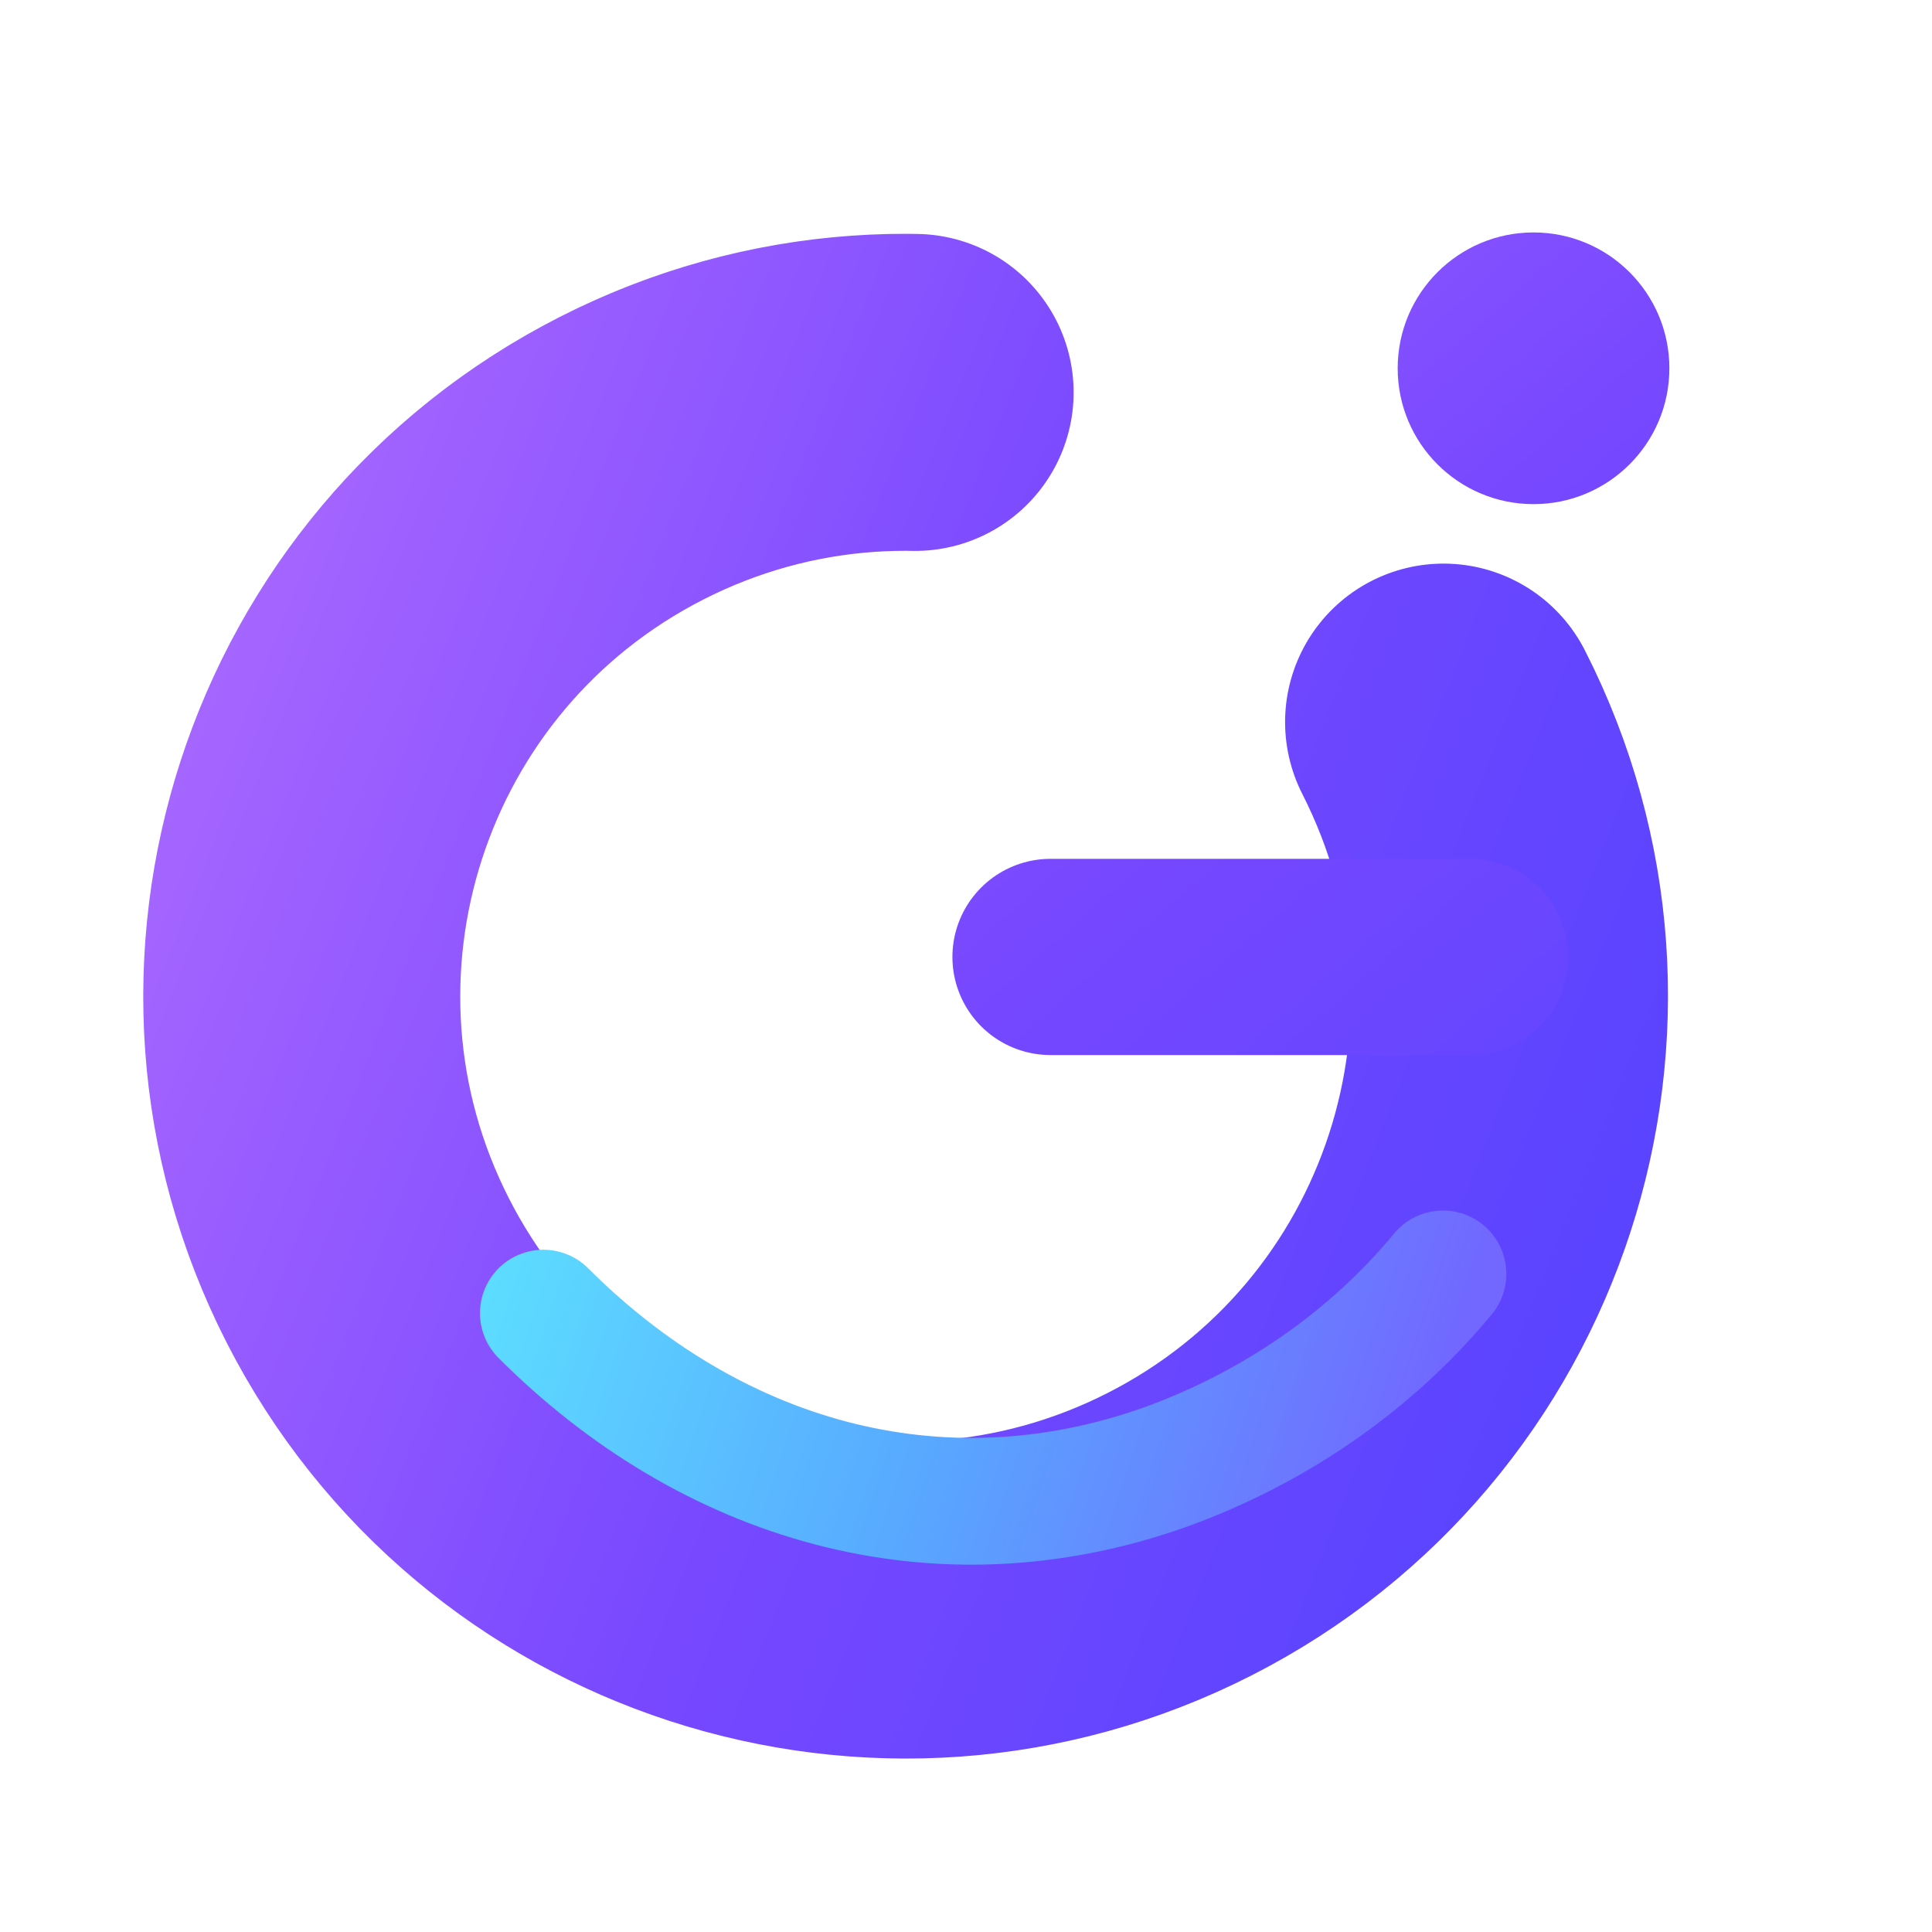
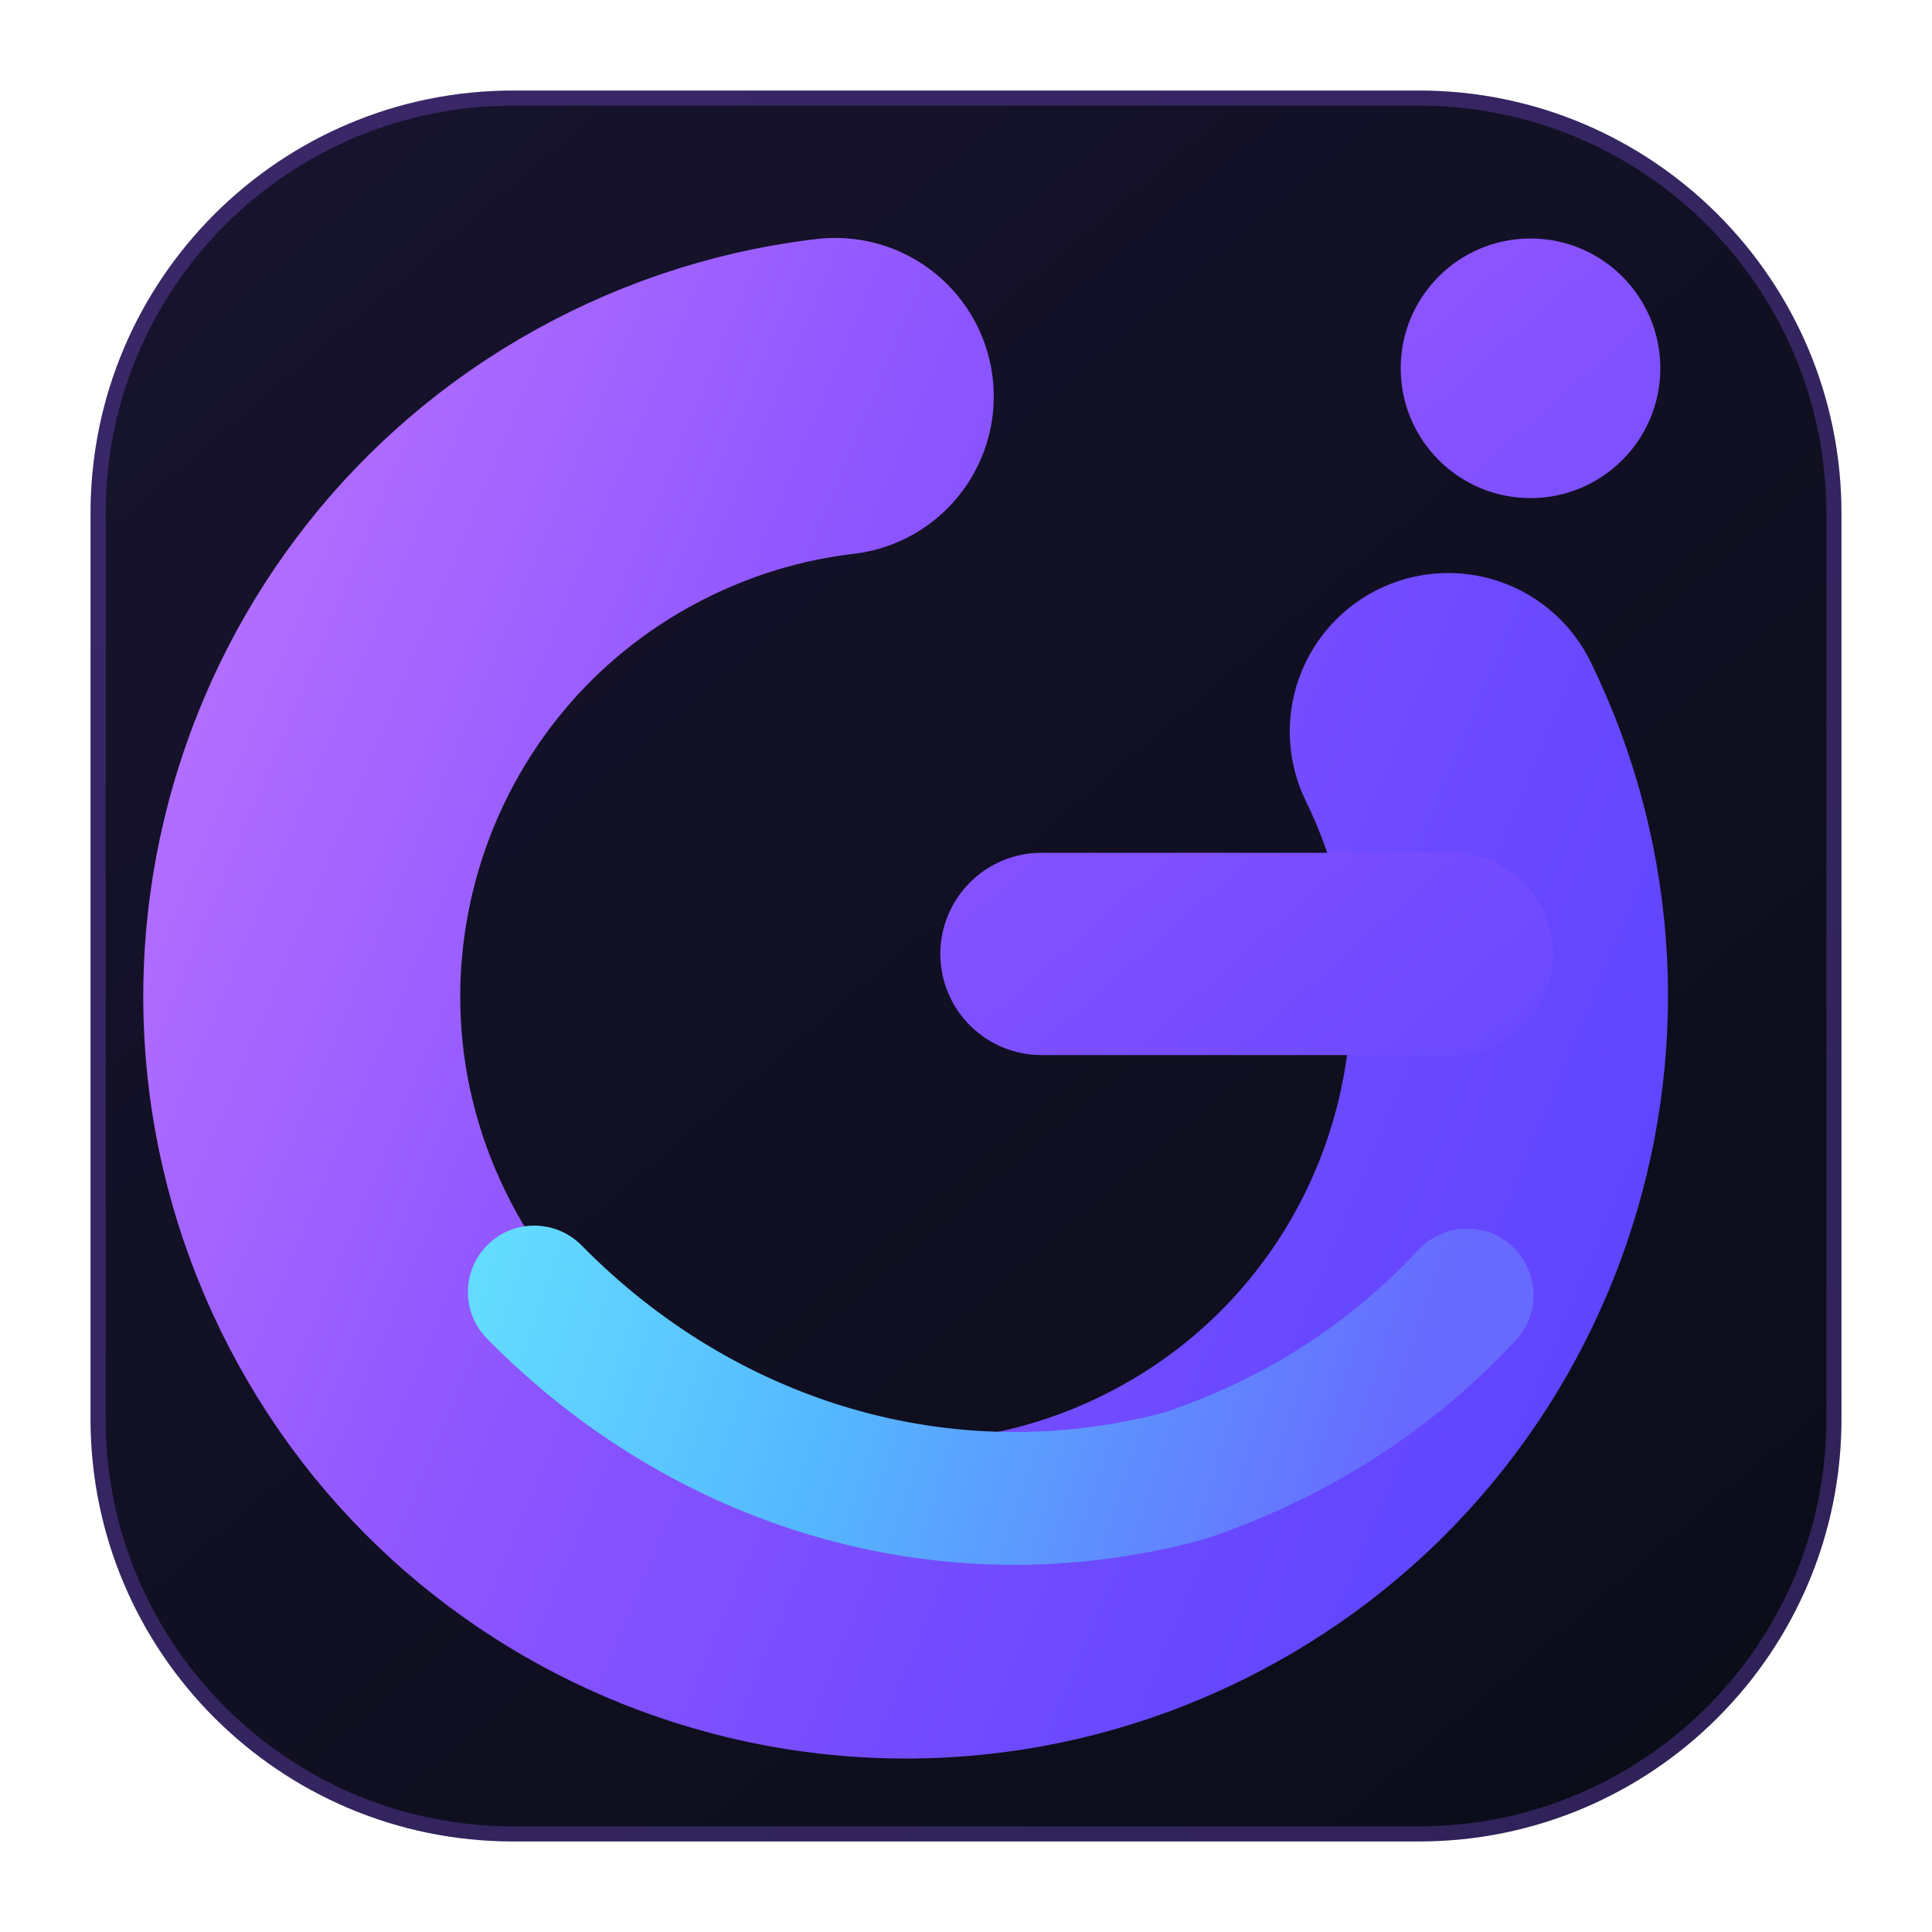
<svg xmlns="http://www.w3.org/2000/svg" viewBox="0 0 128 128">
  <defs>
-     <linearGradient id="main" x1="22" x2="110" y1="16" y2="116" gradientUnits="userSpaceOnUse">
-       <stop offset="0" stop-color="#b06cff" />
-       <stop offset="0.48" stop-color="#7748ff" />
-       <stop offset="1" stop-color="#4e42ff" />
+     <linearGradient id="panel" x1="18" y1="10" x2="110" y2="118" gradientUnits="userSpaceOnUse">
+       <stop offset="0" stop-color="#17132d" />
+       <stop offset="1" stop-color="#0b0d19" />
    </linearGradient>
-     <linearGradient id="flow" x1="24" x2="90" y1="88" y2="110" gradientUnits="userSpaceOnUse">
-       <stop offset="0" stop-color="#5de8ff" />
-       <stop offset="0.55" stop-color="#58a8ff" />
-       <stop offset="1" stop-color="#7267ff" />
+     <linearGradient id="main" x1="22" y1="16" x2="110" y2="116" gradientUnits="userSpaceOnUse">
+       <stop offset="0" stop-color="#bd75ff" />
+       <stop offset="0.38" stop-color="#8b54ff" />
+       <stop offset="0.72" stop-color="#6848ff" />
+       <stop offset="1" stop-color="#5542ff" />
+     </linearGradient>
+     <linearGradient id="flow" x1="25" y1="87" x2="89" y2="108" gradientUnits="userSpaceOnUse">
+       <stop offset="0" stop-color="#67e4ff" />
+       <stop offset="0.46" stop-color="#55b7ff" />
+       <stop offset="1" stop-color="#6869ff" />
    </linearGradient>
  </defs>
-   <circle cx="60" cy="66" r="40" fill="none" stroke="url(#main)" stroke-width="21" stroke-linecap="round" stroke-dasharray="208 44" transform="rotate(-27 60 66)" />
-   <path d="M36 87C47 98 62 102.6 77.2 97.2C84.4 94.6 90.8 90.2 95.6 84.4" fill="none" stroke="url(#flow)" stroke-width="8.4" stroke-linecap="round" />
-   <path d="M69.6 63.4H97.4" fill="none" stroke="url(#main)" stroke-width="13" stroke-linecap="round" />
-   <circle cx="101.6" cy="24.4" r="9" fill="url(#main)" />
+   <rect x="6" y="6" width="116" height="116" rx="28" fill="url(#panel)" />
+   <rect x="6.5" y="6.5" width="115" height="115" rx="27.5" fill="none" stroke="#8f5cff" stroke-opacity=".28" />
+   <circle cx="60" cy="66" r="40" fill="none" stroke="url(#main)" stroke-width="21" stroke-linecap="round" stroke-dasharray="202 50" transform="rotate(-26 60 66)" />
+   <path d="M35.4 85.6C46.6 97 62.6 102 78.4 97.8C85.6 95.4 92 91.4 97.2 85.8" fill="none" stroke="url(#flow)" stroke-width="8.8" stroke-linecap="round" />
+   <path d="M69 63.2H96.2" fill="none" stroke="url(#main)" stroke-width="13.4" stroke-linecap="round" />
+   <circle cx="101.4" cy="24.4" r="8.6" fill="url(#main)" />
</svg>
